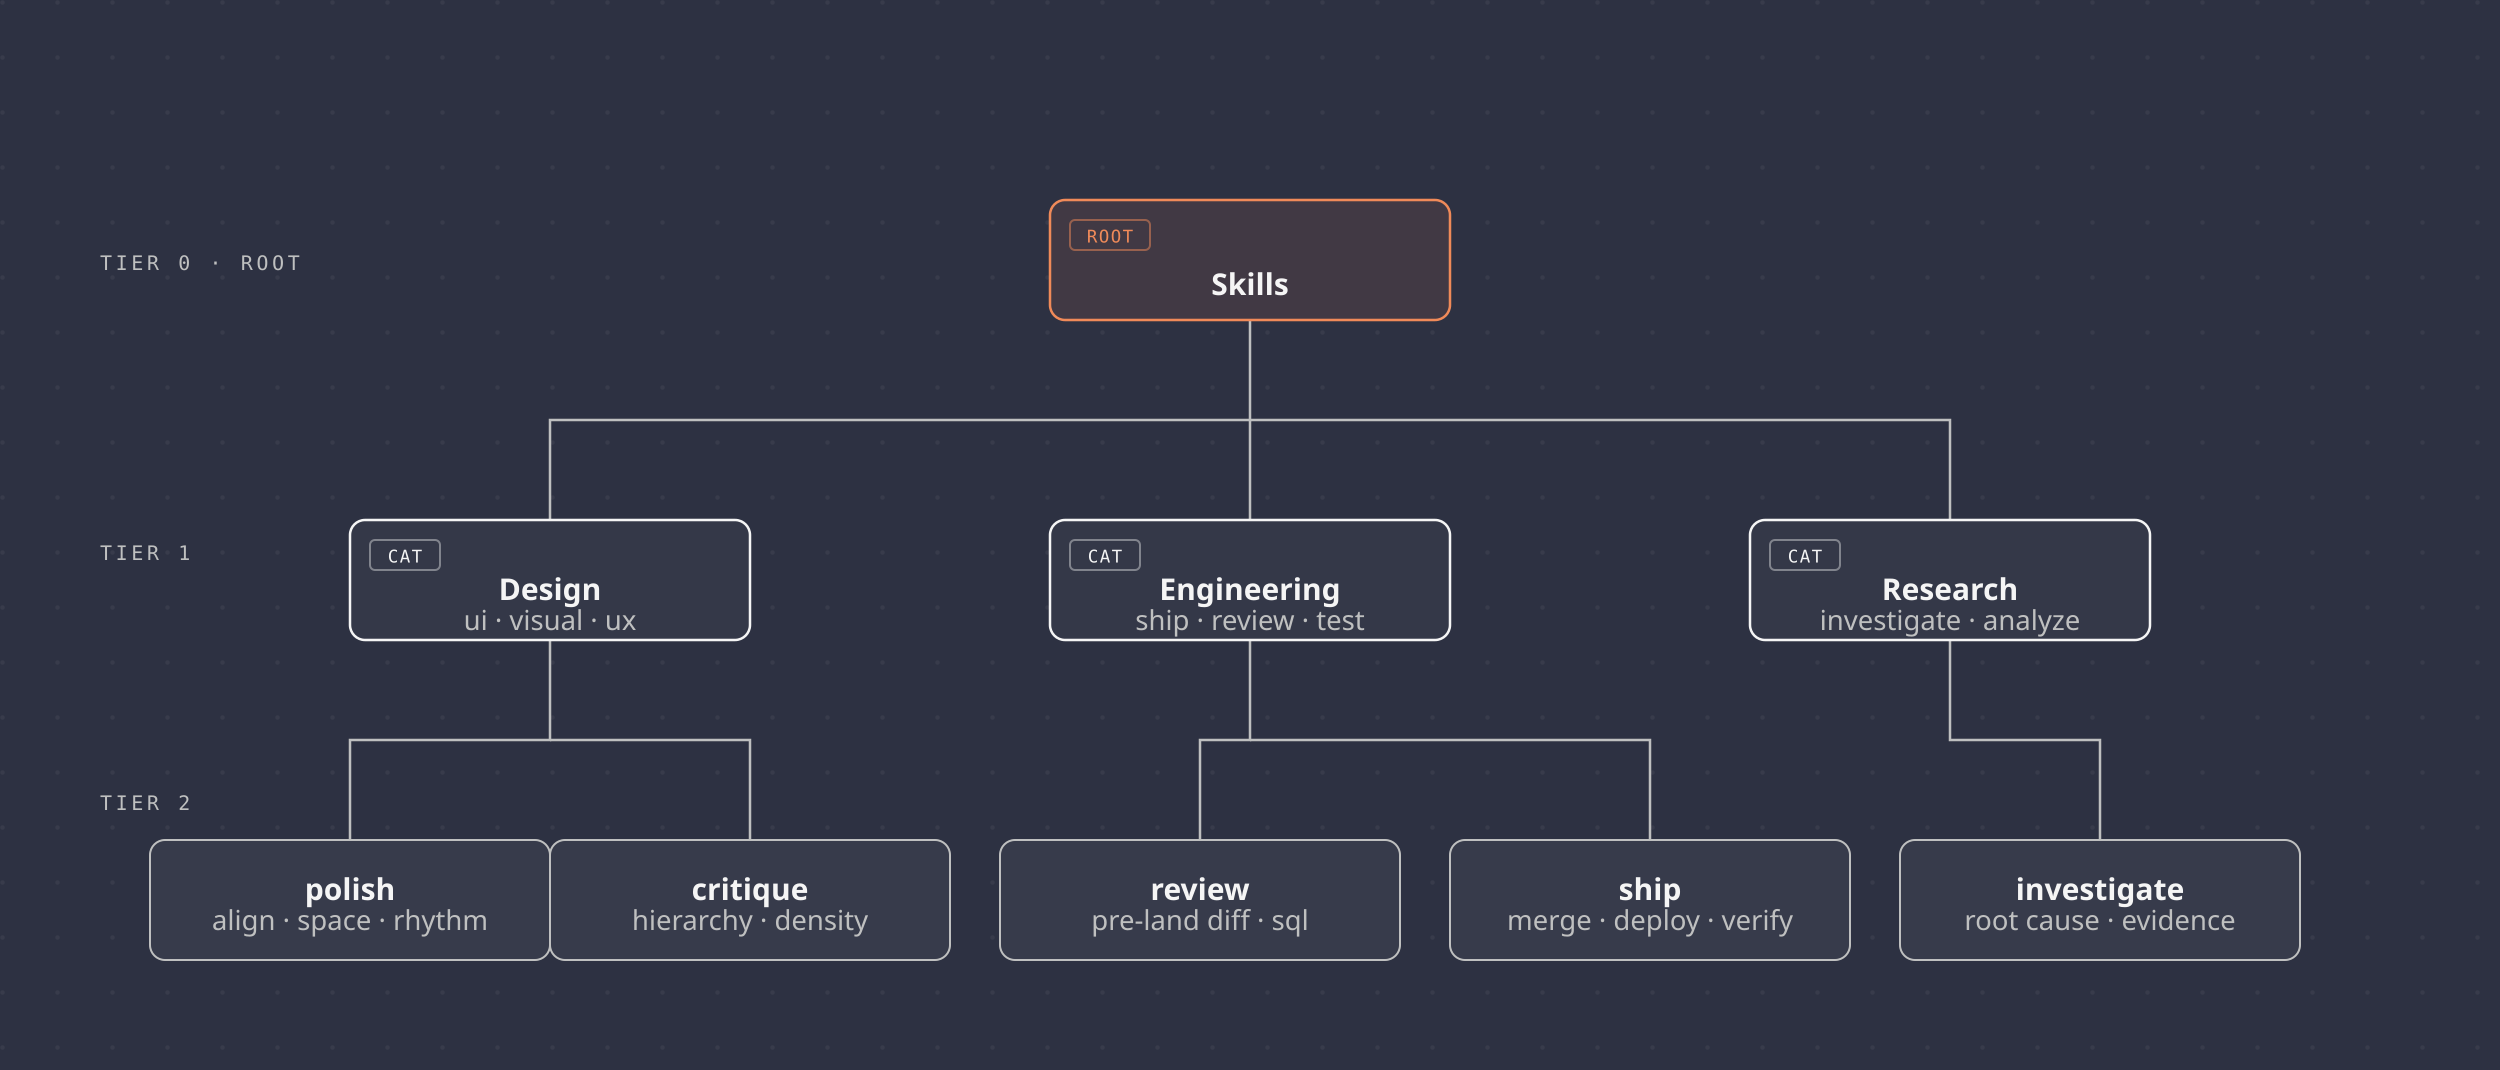
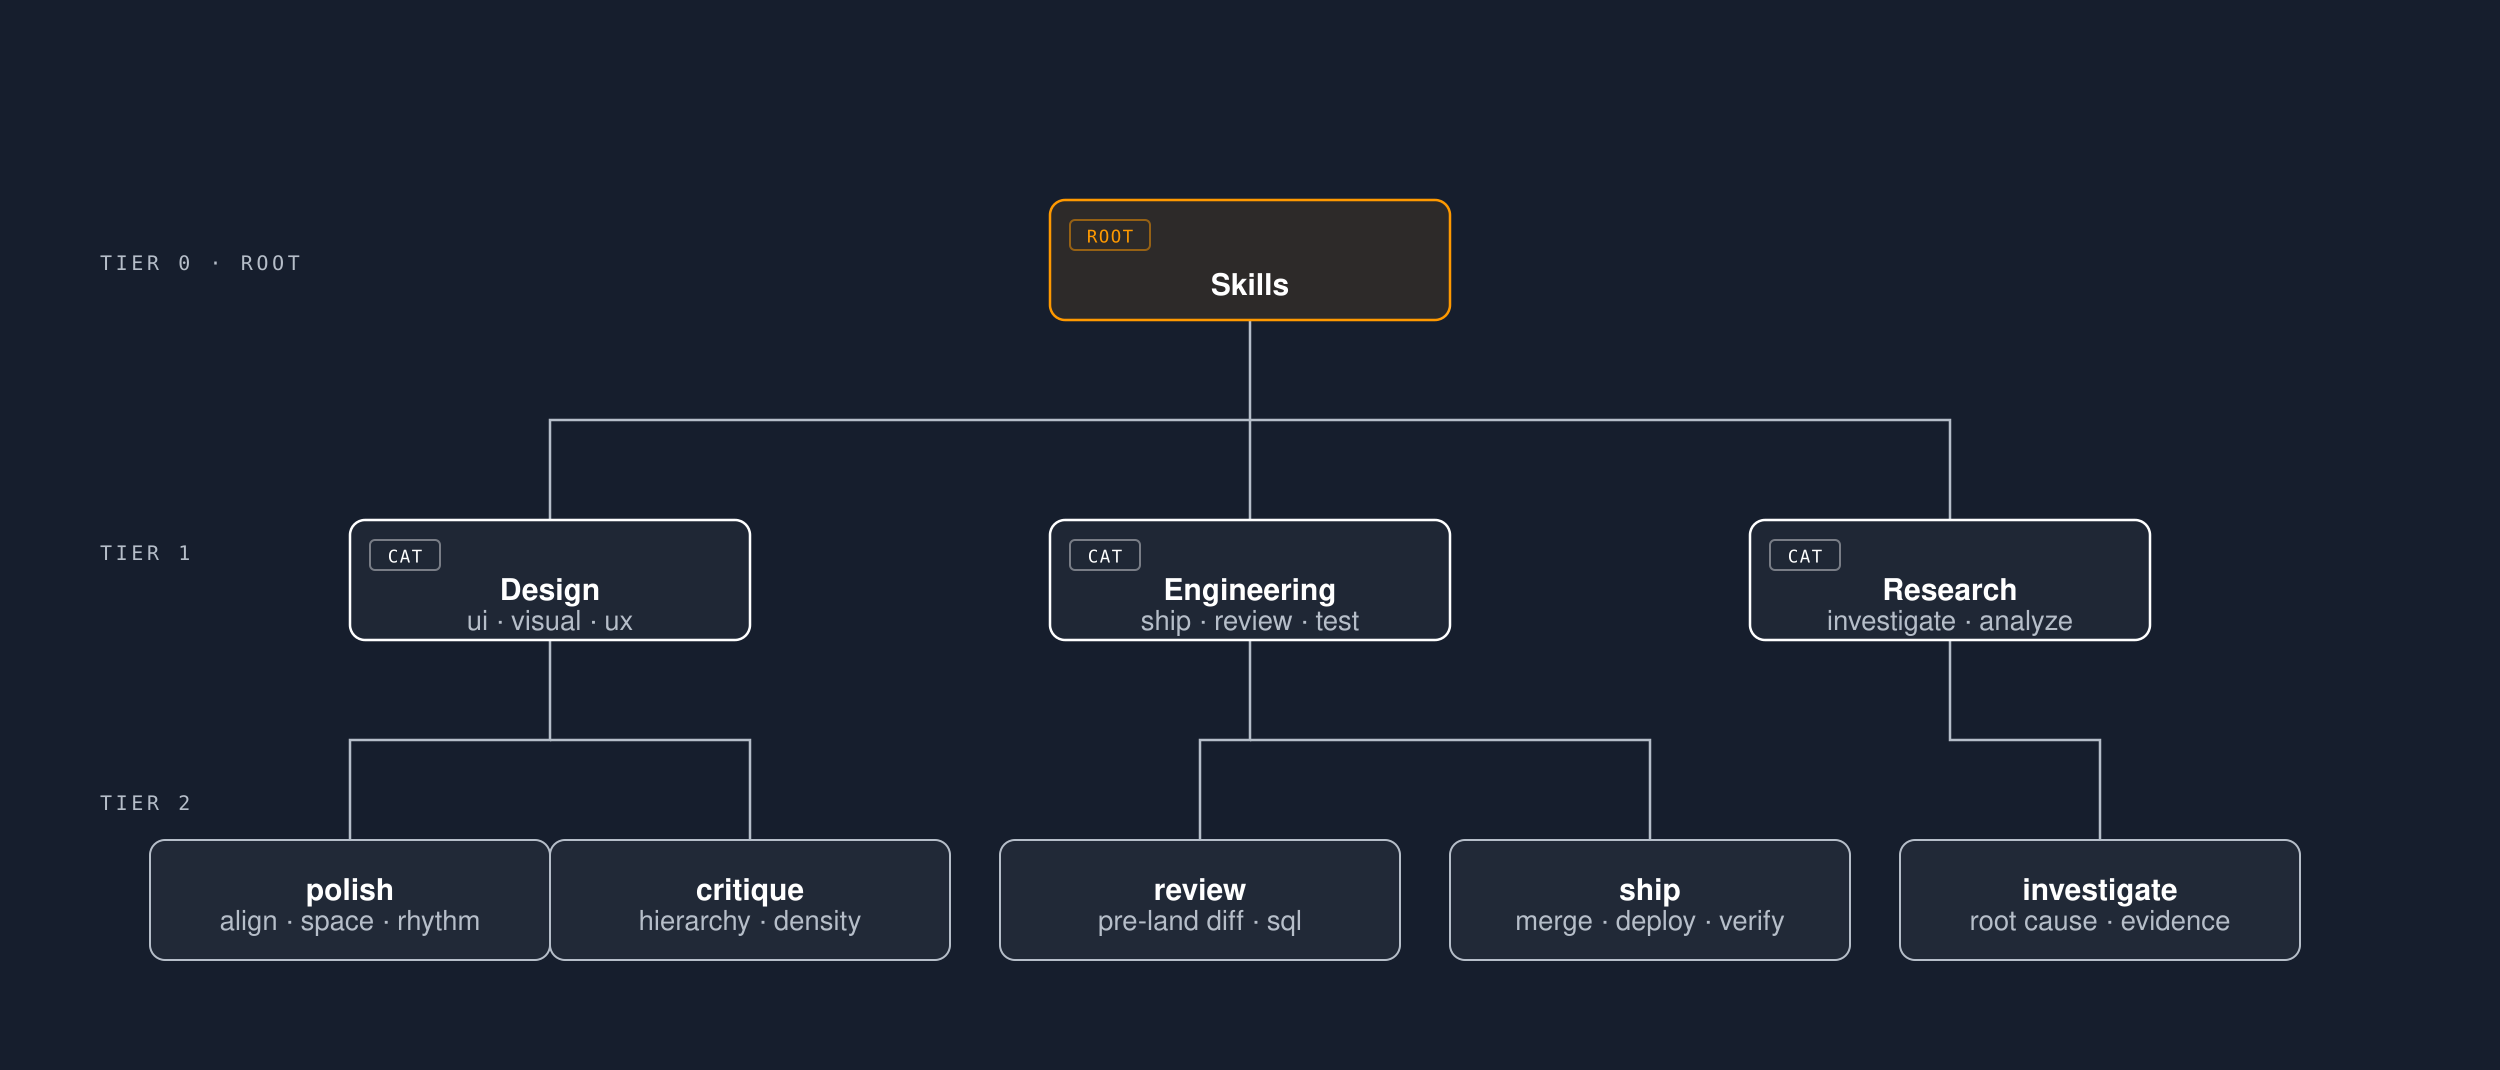
<svg xmlns="http://www.w3.org/2000/svg" viewBox="0 0 1000 428" role="img" aria-labelledby="tree-dark-title tree-dark-desc">
  <defs>
    <style>
/* page-css */
@font-face { font-family: 'Amazon Ember'; font-weight: 300; font-style: normal; src: local('Amazon Ember Light'), local('Amazon Ember'); }
@font-face { font-family: 'Amazon Ember'; font-weight: 400; font-style: normal; src: local('Amazon Ember'); }
@font-face { font-family: 'Amazon Ember'; font-weight: 400; font-style: italic; src: local('Amazon Ember Italic'), local('Amazon Ember'); }
@font-face { font-family: 'Amazon Ember'; font-weight: 600; font-style: normal; src: local('Amazon Ember Medium'), local('Amazon Ember'); }
@font-face { font-family: 'Amazon Ember'; font-weight: 700; font-style: normal; src: local('Amazon Ember Bold'), local('Amazon Ember'); }
@font-face { font-family: 'Amazon Ember'; font-weight: 800; font-style: normal; src: local('Amazon Ember Heavy'), local('Amazon Ember'); }
@font-face { font-family: 'Amazon Ember Mono'; font-weight: 400; font-style: normal; src: local('Amazon Ember Mono'); }
@font-face { font-family: 'Amazon Ember Mono'; font-weight: 700; font-style: normal; src: local('Amazon Ember Mono Bold'), local('Amazon Ember Mono'); }
/* /page-css */
    </style>
-     <pattern id="dots" width="22" height="22" patternUnits="userSpaceOnUse">
-       <circle cx="1" cy="1" r="0.9" fill="rgba(245,245,245,0.10)" />
-     </pattern>
  </defs>
-   <rect width="100%" height="100%" fill="#2d3142" />
-   <rect width="100%" height="100%" fill="url(#dots)" opacity="0.55" />
-   <text x="40" y="108" fill="#bfc0c0" font-size="8" font-family="'Geist Mono', monospace" letter-spacing="0.18em">TIER 0 · ROOT</text>
-   <text x="40" y="224" fill="#bfc0c0" font-size="8" font-family="'Geist Mono', monospace" letter-spacing="0.18em" text-anchor="start">TIER 1</text>
-   <text x="40" y="324" fill="#bfc0c0" font-size="8" font-family="'Geist Mono', monospace" letter-spacing="0.18em" text-anchor="start">TIER 2</text>
-   <path d="M 500 128 L 500 168 L 220 168 L 220 208" fill="none" stroke="#bfc0c0" stroke-width="1" />
-   <path d="M 500 168 L 500 208" fill="none" stroke="#bfc0c0" stroke-width="1" />
-   <path d="M 500 168 L 780 168 L 780 208" fill="none" stroke="#bfc0c0" stroke-width="1" />
-   <path d="M 220 256 L 220 296 L 140 296 L 140 336" fill="none" stroke="#bfc0c0" stroke-width="1" />
-   <path d="M 220 296 L 300 296 L 300 336" fill="none" stroke="#bfc0c0" stroke-width="1" />
-   <path d="M 500 256 L 500 296 L 480 296 L 480 336" fill="none" stroke="#bfc0c0" stroke-width="1" />
-   <path d="M 500 296 L 660 296 L 660 336" fill="none" stroke="#bfc0c0" stroke-width="1" />
-   <path d="M 780 256 L 780 296 L 840 296 L 840 336" fill="none" stroke="#bfc0c0" stroke-width="1" />
-   <rect x="420" y="80" width="160" height="48" rx="6" fill="#2d3142" />
-   <rect x="420" y="80" width="160" height="48" rx="6" fill="rgba(240,138,89,0.10)" stroke="#f08a59" stroke-width="1" />
-   <rect x="428" y="88" width="32" height="12" rx="2" fill="transparent" stroke="rgba(240,138,89,0.50)" stroke-width="0.8" />
-   <text x="444" y="97" fill="#f08a59" font-size="7" font-family="'Geist Mono', monospace" text-anchor="middle" letter-spacing="0.08em">ROOT</text>
-   <text x="500" y="118" fill="#f5f5f5" font-size="12" font-weight="600" font-family="'Geist', sans-serif" text-anchor="middle">Skills</text>
-   <rect x="140" y="208" width="160" height="48" rx="6" fill="#2d3142" />
-   <rect x="140" y="208" width="160" height="48" rx="6" fill="rgba(245,245,245,0.04)" stroke="#f5f5f5" stroke-width="1" />
-   <rect x="148" y="216" width="28" height="12" rx="2" fill="transparent" stroke="rgba(245,245,245,0.40)" stroke-width="0.8" />
-   <text x="162" y="225" fill="#f5f5f5" font-size="7" font-family="'Geist Mono', monospace" text-anchor="middle" letter-spacing="0.08em">CAT</text>
-   <text x="220" y="240" fill="#f5f5f5" font-size="12" font-weight="600" font-family="'Geist', sans-serif" text-anchor="middle">Design</text>
-   <text x="220" y="252" fill="#bfc0c0" font-size="11" font-family="'Geist', sans-serif" text-anchor="middle">ui · visual · ux</text>
-   <rect x="420" y="208" width="160" height="48" rx="6" fill="#2d3142" />
-   <rect x="420" y="208" width="160" height="48" rx="6" fill="rgba(245,245,245,0.04)" stroke="#f5f5f5" stroke-width="1" />
-   <rect x="428" y="216" width="28" height="12" rx="2" fill="transparent" stroke="rgba(245,245,245,0.40)" stroke-width="0.8" />
-   <text x="442" y="225" fill="#f5f5f5" font-size="7" font-family="'Geist Mono', monospace" text-anchor="middle" letter-spacing="0.08em">CAT</text>
-   <text x="500" y="240" fill="#f5f5f5" font-size="12" font-weight="600" font-family="'Geist', sans-serif" text-anchor="middle">Engineering</text>
-   <text x="500" y="252" fill="#bfc0c0" font-size="11" font-family="'Geist', sans-serif" text-anchor="middle">ship · review · test</text>
-   <rect x="700" y="208" width="160" height="48" rx="6" fill="#2d3142" />
-   <rect x="700" y="208" width="160" height="48" rx="6" fill="rgba(245,245,245,0.04)" stroke="#f5f5f5" stroke-width="1" />
-   <rect x="708" y="216" width="28" height="12" rx="2" fill="transparent" stroke="rgba(245,245,245,0.40)" stroke-width="0.8" />
-   <text x="722" y="225" fill="#f5f5f5" font-size="7" font-family="'Geist Mono', monospace" text-anchor="middle" letter-spacing="0.08em">CAT</text>
-   <text x="780" y="240" fill="#f5f5f5" font-size="12" font-weight="600" font-family="'Geist', sans-serif" text-anchor="middle">Research</text>
-   <text x="780" y="252" fill="#bfc0c0" font-size="11" font-family="'Geist', sans-serif" text-anchor="middle">investigate · analyze</text>
-   <rect x="60" y="336" width="160" height="48" rx="6" fill="#2d3142" />
-   <rect x="60" y="336" width="160" height="48" rx="6" fill="rgba(245,245,245,0.05)" stroke="#bfc0c0" stroke-width="0.8" />
-   <text x="140" y="360" fill="#f5f5f5" font-size="12" font-weight="600" font-family="'Geist', sans-serif" text-anchor="middle">polish</text>
-   <text x="140" y="372" fill="#bfc0c0" font-size="11" font-family="'Geist', sans-serif" text-anchor="middle">align · space · rhythm</text>
-   <rect x="220" y="336" width="160" height="48" rx="6" fill="#2d3142" />
-   <rect x="220" y="336" width="160" height="48" rx="6" fill="rgba(245,245,245,0.05)" stroke="#bfc0c0" stroke-width="0.8" />
-   <text x="300" y="360" fill="#f5f5f5" font-size="12" font-weight="600" font-family="'Geist', sans-serif" text-anchor="middle">critique</text>
-   <text x="300" y="372" fill="#bfc0c0" font-size="11" font-family="'Geist', sans-serif" text-anchor="middle">hierarchy · density</text>
-   <rect x="400" y="336" width="160" height="48" rx="6" fill="#2d3142" />
-   <rect x="400" y="336" width="160" height="48" rx="6" fill="rgba(245,245,245,0.05)" stroke="#bfc0c0" stroke-width="0.8" />
-   <text x="480" y="360" fill="#f5f5f5" font-size="12" font-weight="600" font-family="'Geist', sans-serif" text-anchor="middle">review</text>
-   <text x="480" y="372" fill="#bfc0c0" font-size="11" font-family="'Geist', sans-serif" text-anchor="middle">pre-land diff · sql</text>
-   <rect x="580" y="336" width="160" height="48" rx="6" fill="#2d3142" />
-   <rect x="580" y="336" width="160" height="48" rx="6" fill="rgba(245,245,245,0.05)" stroke="#bfc0c0" stroke-width="0.8" />
-   <text x="660" y="360" fill="#f5f5f5" font-size="12" font-weight="600" font-family="'Geist', sans-serif" text-anchor="middle">ship</text>
-   <text x="660" y="372" fill="#bfc0c0" font-size="11" font-family="'Geist', sans-serif" text-anchor="middle">merge · deploy · verify</text>
-   <rect x="760" y="336" width="160" height="48" rx="6" fill="#2d3142" />
-   <rect x="760" y="336" width="160" height="48" rx="6" fill="rgba(245,245,245,0.05)" stroke="#bfc0c0" stroke-width="0.8" />
-   <text x="840" y="360" fill="#f5f5f5" font-size="12" font-weight="600" font-family="'Geist', sans-serif" text-anchor="middle">investigate</text>
-   <text x="840" y="372" fill="#bfc0c0" font-size="11" font-family="'Geist', sans-serif" text-anchor="middle">root cause · evidence</text>
+   <rect width="100%" height="100%" fill="#161E2D" />
+   <text x="40" y="108" fill="#B6BEC9" font-size="8" font-family="'Amazon Ember Mono', ui-monospace, monospace" letter-spacing="0.18em">TIER 0 · ROOT</text>
+   <text x="40" y="224" fill="#B6BEC9" font-size="8" font-family="'Amazon Ember Mono', ui-monospace, monospace" letter-spacing="0.18em" text-anchor="start">TIER 1</text>
+   <text x="40" y="324" fill="#B6BEC9" font-size="8" font-family="'Amazon Ember Mono', ui-monospace, monospace" letter-spacing="0.18em" text-anchor="start">TIER 2</text>
+   <path d="M 500 128 L 500 168 L 220 168 L 220 208" fill="none" stroke="#B6BEC9" stroke-width="1" />
+   <path d="M 500 168 L 500 208" fill="none" stroke="#B6BEC9" stroke-width="1" />
+   <path d="M 500 168 L 780 168 L 780 208" fill="none" stroke="#B6BEC9" stroke-width="1" />
+   <path d="M 220 256 L 220 296 L 140 296 L 140 336" fill="none" stroke="#B6BEC9" stroke-width="1" />
+   <path d="M 220 296 L 300 296 L 300 336" fill="none" stroke="#B6BEC9" stroke-width="1" />
+   <path d="M 500 256 L 500 296 L 480 296 L 480 336" fill="none" stroke="#B6BEC9" stroke-width="1" />
+   <path d="M 500 296 L 660 296 L 660 336" fill="none" stroke="#B6BEC9" stroke-width="1" />
+   <path d="M 780 256 L 780 296 L 840 296 L 840 336" fill="none" stroke="#B6BEC9" stroke-width="1" />
+   <rect x="420" y="80" width="160" height="48" rx="6" fill="#161E2D" />
+   <rect x="420" y="80" width="160" height="48" rx="6" fill="rgba(255,153,0,0.10)" stroke="#FF9900" stroke-width="1" />
+   <rect x="428" y="88" width="32" height="12" rx="2" fill="transparent" stroke="rgba(255,153,0,0.50)" stroke-width="0.8" />
+   <text x="444" y="97" fill="#FF9900" font-size="7" font-family="'Amazon Ember Mono', ui-monospace, monospace" text-anchor="middle" letter-spacing="0.08em">ROOT</text>
+   <text x="500" y="118" fill="#FFFFFF" font-size="12" font-weight="600" font-family="'Amazon Ember', 'Helvetica Neue', Helvetica, Arial, sans-serif" text-anchor="middle">Skills</text>
+   <rect x="140" y="208" width="160" height="48" rx="6" fill="#161E2D" />
+   <rect x="140" y="208" width="160" height="48" rx="6" fill="rgba(255,255,255,0.04)" stroke="#FFFFFF" stroke-width="1" />
+   <rect x="148" y="216" width="28" height="12" rx="2" fill="transparent" stroke="rgba(255,255,255,0.40)" stroke-width="0.8" />
+   <text x="162" y="225" fill="#FFFFFF" font-size="7" font-family="'Amazon Ember Mono', ui-monospace, monospace" text-anchor="middle" letter-spacing="0.08em">CAT</text>
+   <text x="220" y="240" fill="#FFFFFF" font-size="12" font-weight="600" font-family="'Amazon Ember', 'Helvetica Neue', Helvetica, Arial, sans-serif" text-anchor="middle">Design</text>
+   <text x="220" y="252" fill="#B6BEC9" font-size="11" font-family="'Amazon Ember', 'Helvetica Neue', Helvetica, Arial, sans-serif" text-anchor="middle">ui · visual · ux</text>
+   <rect x="420" y="208" width="160" height="48" rx="6" fill="#161E2D" />
+   <rect x="420" y="208" width="160" height="48" rx="6" fill="rgba(255,255,255,0.04)" stroke="#FFFFFF" stroke-width="1" />
+   <rect x="428" y="216" width="28" height="12" rx="2" fill="transparent" stroke="rgba(255,255,255,0.40)" stroke-width="0.8" />
+   <text x="442" y="225" fill="#FFFFFF" font-size="7" font-family="'Amazon Ember Mono', ui-monospace, monospace" text-anchor="middle" letter-spacing="0.08em">CAT</text>
+   <text x="500" y="240" fill="#FFFFFF" font-size="12" font-weight="600" font-family="'Amazon Ember', 'Helvetica Neue', Helvetica, Arial, sans-serif" text-anchor="middle">Engineering</text>
+   <text x="500" y="252" fill="#B6BEC9" font-size="11" font-family="'Amazon Ember', 'Helvetica Neue', Helvetica, Arial, sans-serif" text-anchor="middle">ship · review · test</text>
+   <rect x="700" y="208" width="160" height="48" rx="6" fill="#161E2D" />
+   <rect x="700" y="208" width="160" height="48" rx="6" fill="rgba(255,255,255,0.04)" stroke="#FFFFFF" stroke-width="1" />
+   <rect x="708" y="216" width="28" height="12" rx="2" fill="transparent" stroke="rgba(255,255,255,0.40)" stroke-width="0.8" />
+   <text x="722" y="225" fill="#FFFFFF" font-size="7" font-family="'Amazon Ember Mono', ui-monospace, monospace" text-anchor="middle" letter-spacing="0.08em">CAT</text>
+   <text x="780" y="240" fill="#FFFFFF" font-size="12" font-weight="600" font-family="'Amazon Ember', 'Helvetica Neue', Helvetica, Arial, sans-serif" text-anchor="middle">Research</text>
+   <text x="780" y="252" fill="#B6BEC9" font-size="11" font-family="'Amazon Ember', 'Helvetica Neue', Helvetica, Arial, sans-serif" text-anchor="middle">investigate · analyze</text>
+   <rect x="60" y="336" width="160" height="48" rx="6" fill="#161E2D" />
+   <rect x="60" y="336" width="160" height="48" rx="6" fill="rgba(255,255,255,0.05)" stroke="#B6BEC9" stroke-width="0.8" />
+   <text x="140" y="360" fill="#FFFFFF" font-size="12" font-weight="600" font-family="'Amazon Ember', 'Helvetica Neue', Helvetica, Arial, sans-serif" text-anchor="middle">polish</text>
+   <text x="140" y="372" fill="#B6BEC9" font-size="11" font-family="'Amazon Ember', 'Helvetica Neue', Helvetica, Arial, sans-serif" text-anchor="middle">align · space · rhythm</text>
+   <rect x="220" y="336" width="160" height="48" rx="6" fill="#161E2D" />
+   <rect x="220" y="336" width="160" height="48" rx="6" fill="rgba(255,255,255,0.05)" stroke="#B6BEC9" stroke-width="0.8" />
+   <text x="300" y="360" fill="#FFFFFF" font-size="12" font-weight="600" font-family="'Amazon Ember', 'Helvetica Neue', Helvetica, Arial, sans-serif" text-anchor="middle">critique</text>
+   <text x="300" y="372" fill="#B6BEC9" font-size="11" font-family="'Amazon Ember', 'Helvetica Neue', Helvetica, Arial, sans-serif" text-anchor="middle">hierarchy · density</text>
+   <rect x="400" y="336" width="160" height="48" rx="6" fill="#161E2D" />
+   <rect x="400" y="336" width="160" height="48" rx="6" fill="rgba(255,255,255,0.05)" stroke="#B6BEC9" stroke-width="0.8" />
+   <text x="480" y="360" fill="#FFFFFF" font-size="12" font-weight="600" font-family="'Amazon Ember', 'Helvetica Neue', Helvetica, Arial, sans-serif" text-anchor="middle">review</text>
+   <text x="480" y="372" fill="#B6BEC9" font-size="11" font-family="'Amazon Ember', 'Helvetica Neue', Helvetica, Arial, sans-serif" text-anchor="middle">pre-land diff · sql</text>
+   <rect x="580" y="336" width="160" height="48" rx="6" fill="#161E2D" />
+   <rect x="580" y="336" width="160" height="48" rx="6" fill="rgba(255,255,255,0.05)" stroke="#B6BEC9" stroke-width="0.8" />
+   <text x="660" y="360" fill="#FFFFFF" font-size="12" font-weight="600" font-family="'Amazon Ember', 'Helvetica Neue', Helvetica, Arial, sans-serif" text-anchor="middle">ship</text>
+   <text x="660" y="372" fill="#B6BEC9" font-size="11" font-family="'Amazon Ember', 'Helvetica Neue', Helvetica, Arial, sans-serif" text-anchor="middle">merge · deploy · verify</text>
+   <rect x="760" y="336" width="160" height="48" rx="6" fill="#161E2D" />
+   <rect x="760" y="336" width="160" height="48" rx="6" fill="rgba(255,255,255,0.05)" stroke="#B6BEC9" stroke-width="0.8" />
+   <text x="840" y="360" fill="#FFFFFF" font-size="12" font-weight="600" font-family="'Amazon Ember', 'Helvetica Neue', Helvetica, Arial, sans-serif" text-anchor="middle">investigate</text>
+   <text x="840" y="372" fill="#B6BEC9" font-size="11" font-family="'Amazon Ember', 'Helvetica Neue', Helvetica, Arial, sans-serif" text-anchor="middle">root cause · evidence</text>
</svg>
